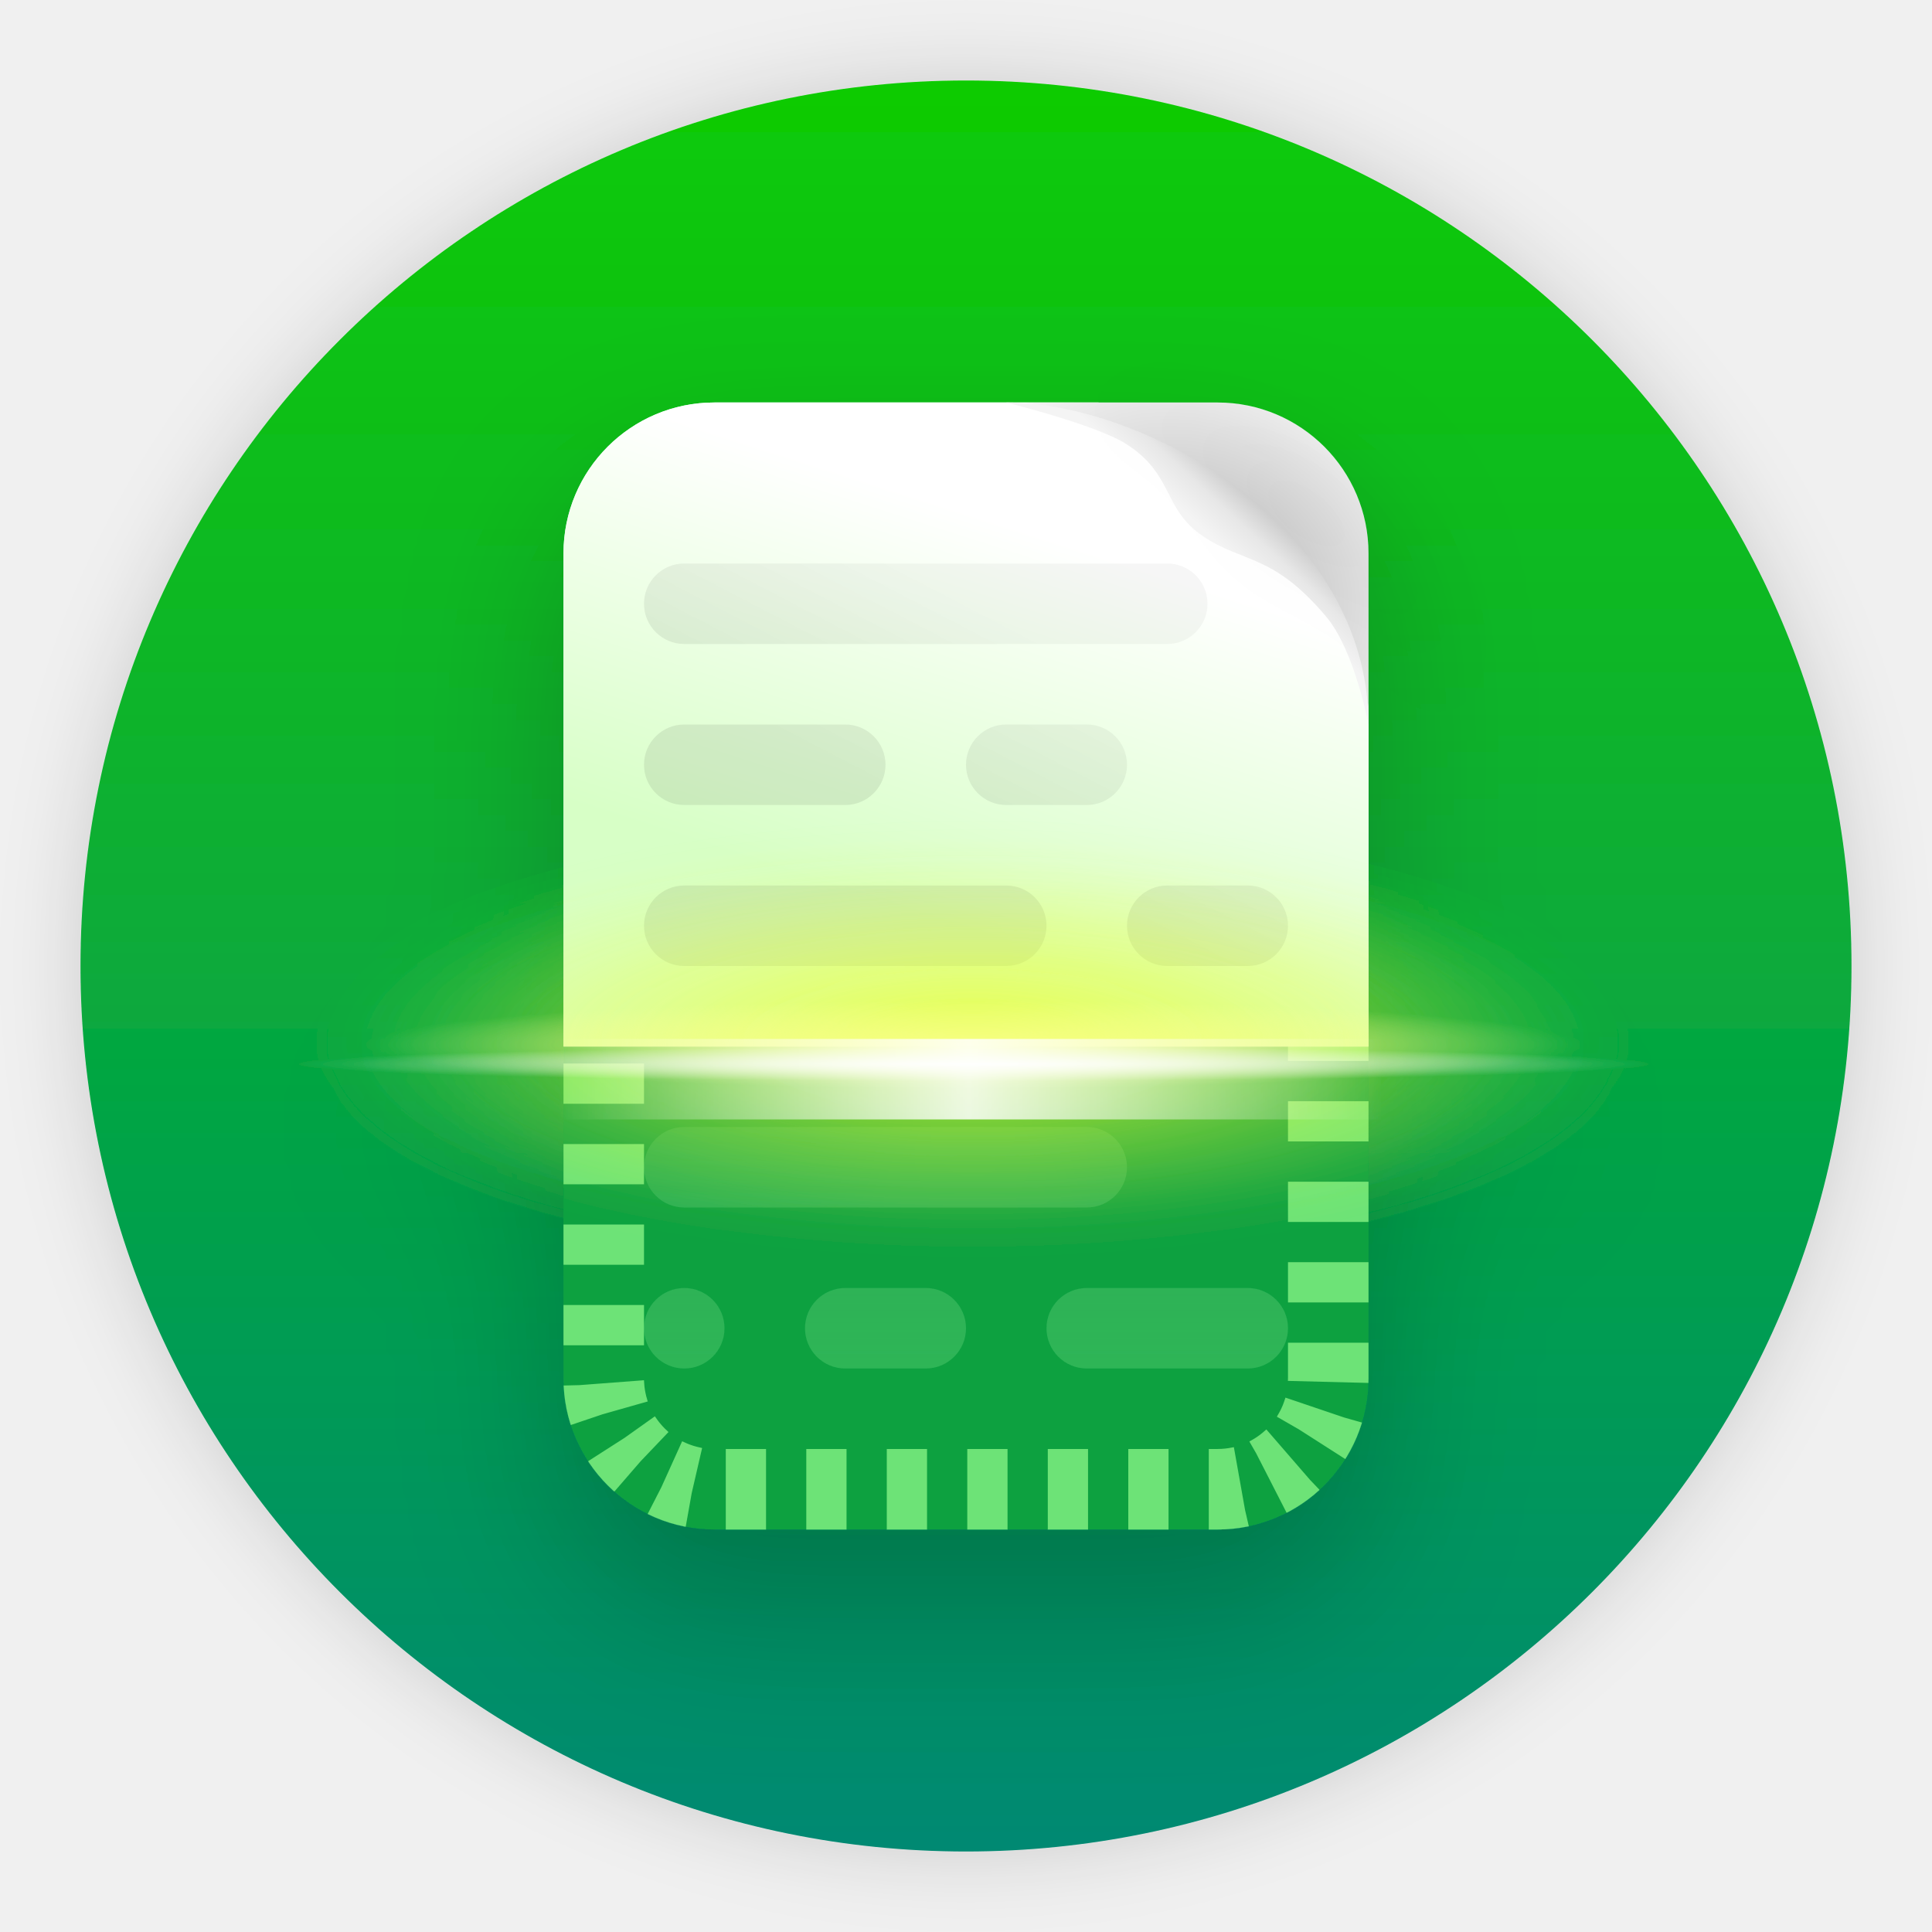
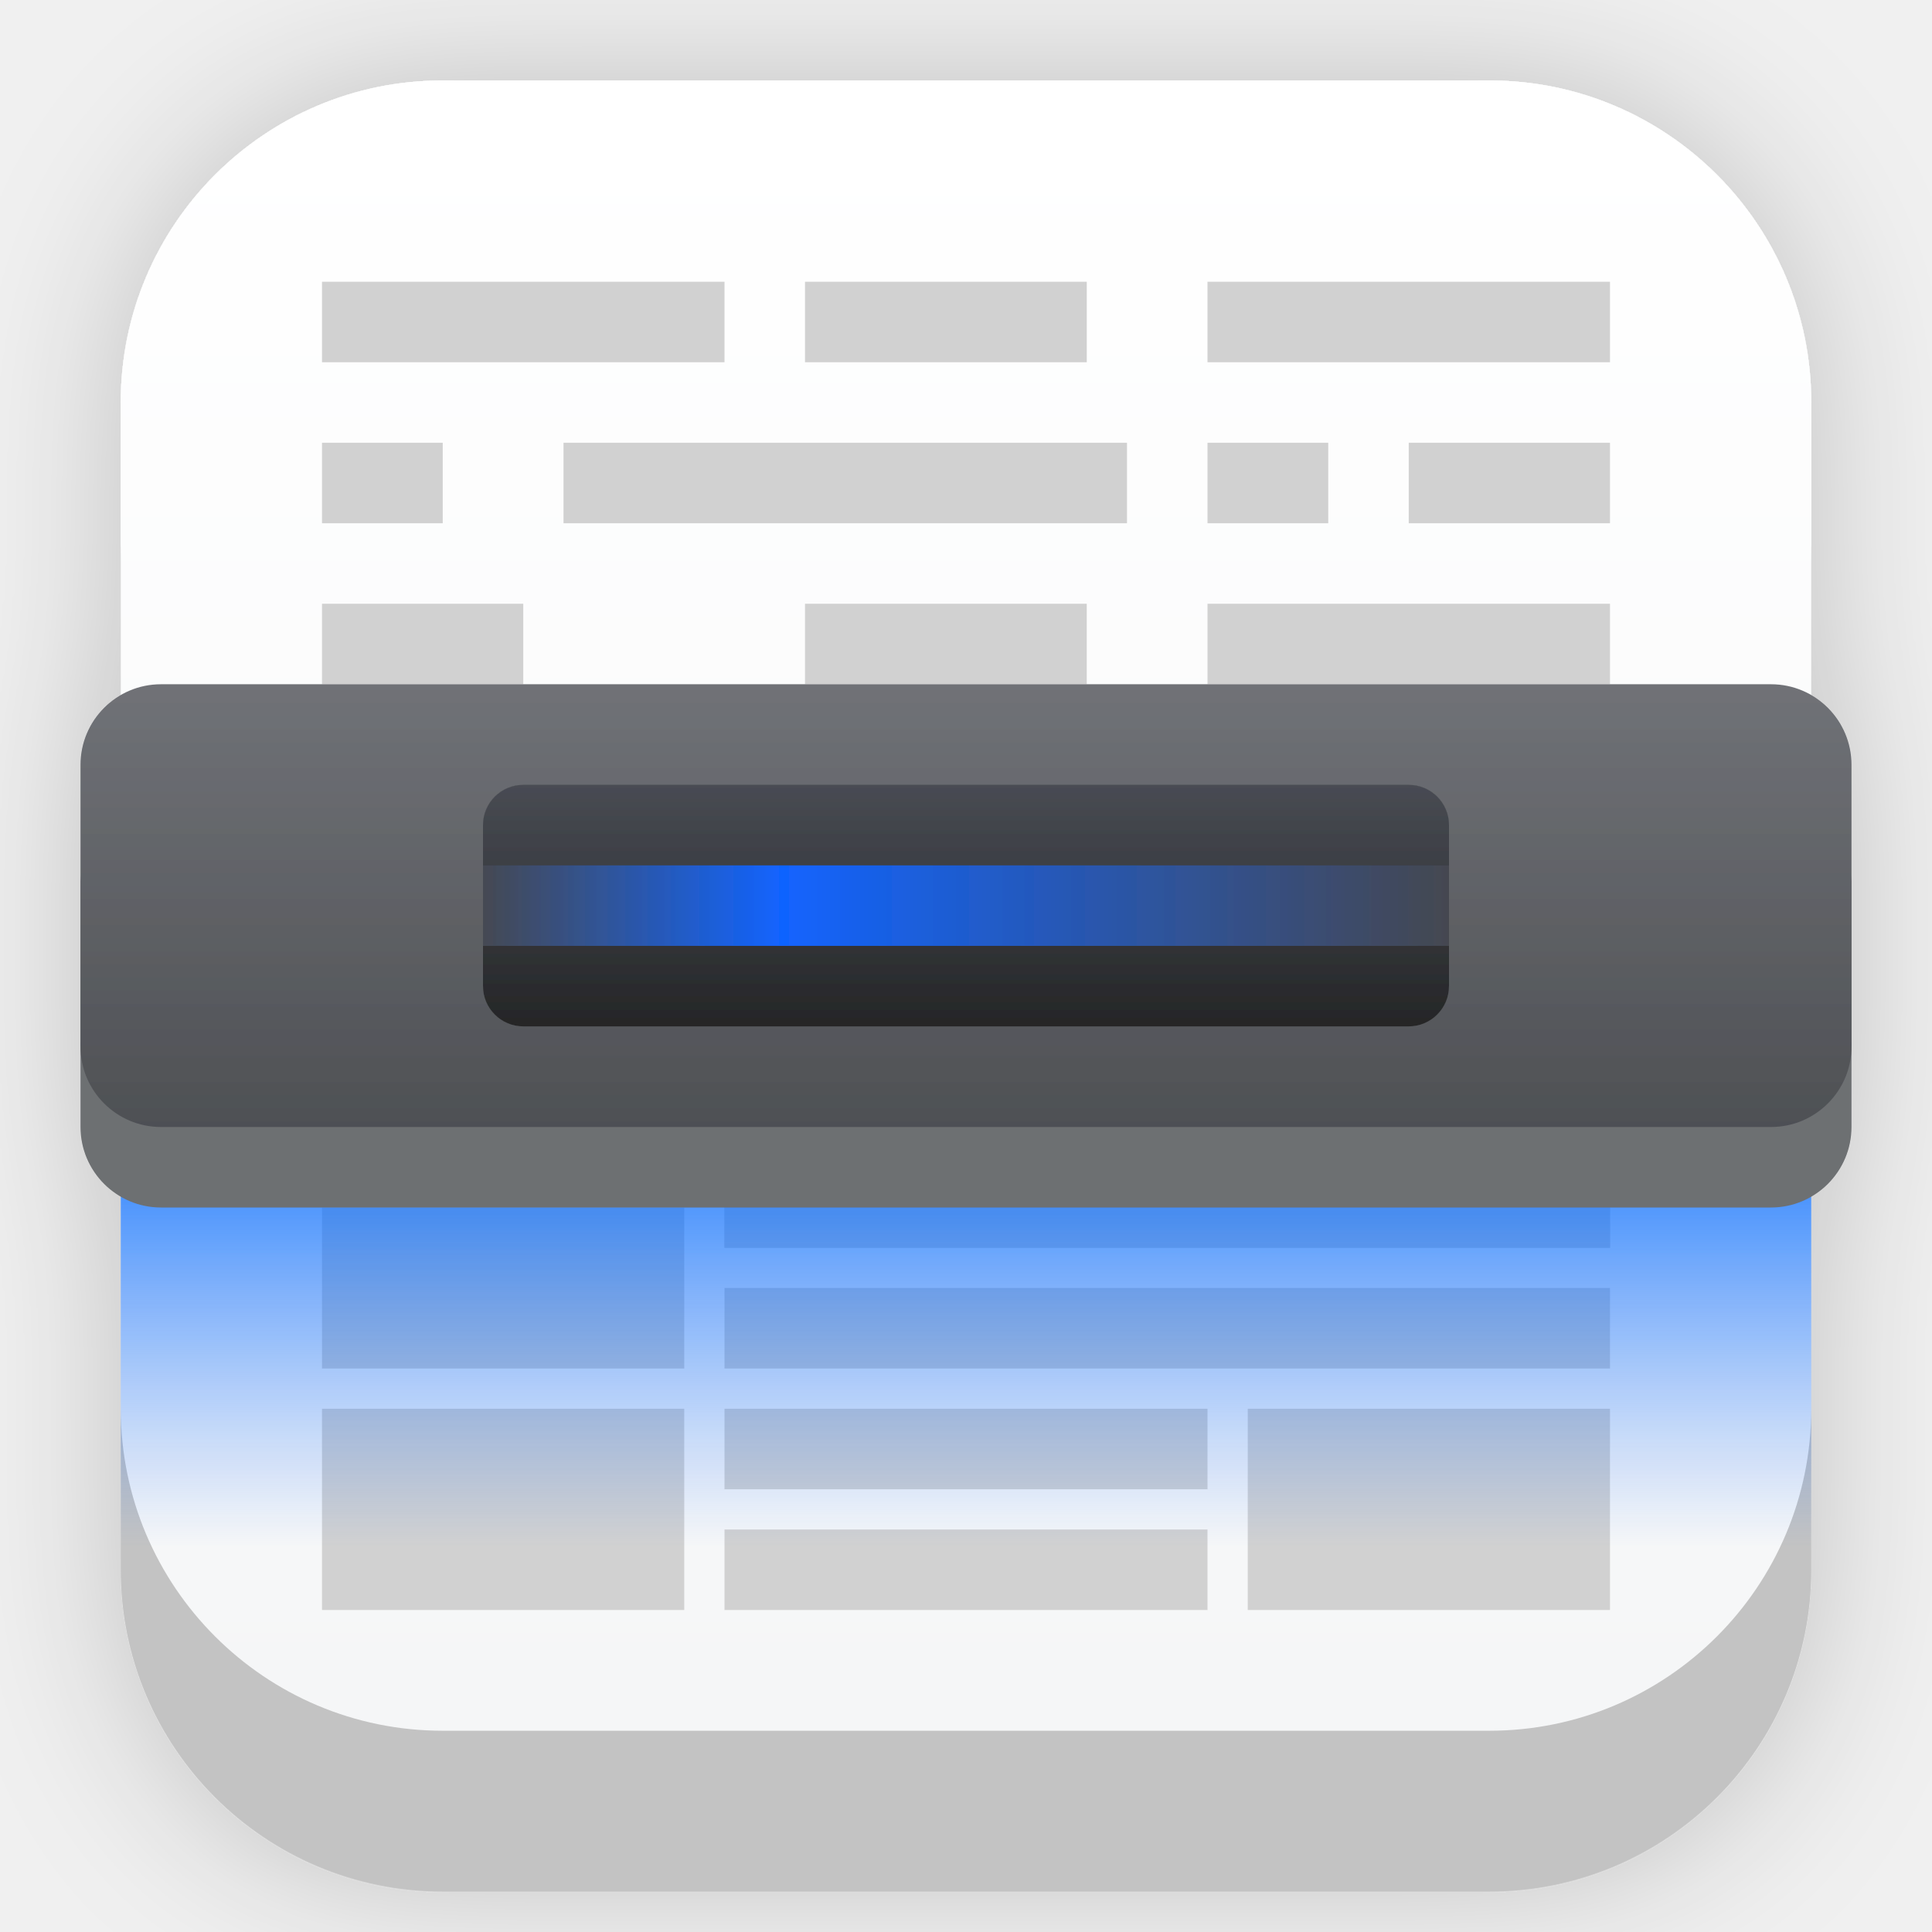
- <svg xmlns="http://www.w3.org/2000/svg" xmlns:xlink="http://www.w3.org/1999/xlink" width="24" height="24" viewBox="0 0 24 24">
+ <svg xmlns="http://www.w3.org/2000/svg" xmlns:xlink="http://www.w3.org/1999/xlink" width="24px" height="24px" viewBox="0 0 24 24" version="1.1">
  <defs>
-     <filter id="24px-b" width="159.1%" height="136.4%" x="-29.5%" y="-20.5%" filterUnits="objectBoundingBox">
-       <feOffset in="SourceAlpha" result="shadowOffsetOuter1" />
-       <feGaussianBlur in="shadowOffsetOuter1" result="shadowBlurOuter1" stdDeviation=".5" />
-       <feColorMatrix in="shadowBlurOuter1" result="shadowMatrixOuter1" values="0 0 0 0 0   0 0 0 0 0   0 0 0 0 0  0 0 0 0.15 0" />
+     <filter x="-18.2%" y="-19.0%" width="136.4%" height="145.2%" filterUnits="objectBoundingBox" id="filter-1">
+       <feOffset dx="0" dy="0" in="SourceAlpha" result="shadowOffsetOuter1" />
+       <feGaussianBlur stdDeviation="1" in="shadowOffsetOuter1" result="shadowBlurOuter1" />
+       <feColorMatrix values="0 0 0 0 0   0 0 0 0 0   0 0 0 0 0  0 0 0 0.2 0" type="matrix" in="shadowBlurOuter1" result="shadowMatrixOuter1" />
      <feMerge>
        <feMergeNode in="shadowMatrixOuter1" />
        <feMergeNode in="SourceGraphic" />
      </feMerge>
    </filter>
-     <linearGradient id="24px-c" x1="50%" x2="50%" y1="0%" y2="100%">
-       <stop offset="0%" stop-color="#0ECB04" />
-       <stop offset="100%" stop-color="#008972" />
+     <linearGradient x1="50%" y1="100%" x2="50%" y2="1.599%" id="linearGradient-2">
+       <stop stop-color="#D1D1D1" offset="0%" />
+       <stop stop-color="#FEFFFF" offset="100%" />
    </linearGradient>
-     <filter id="24px-d" width="173.7%" height="200%" x="-39.5%" y="-53.6%" filterUnits="objectBoundingBox">
-       <feOffset dy="1" in="SourceAlpha" result="shadowOffsetOuter1" />
-       <feGaussianBlur in="shadowOffsetOuter1" result="shadowBlurOuter1" stdDeviation="1" />
-       <feColorMatrix in="shadowBlurOuter1" result="shadowMatrixOuter1" values="0 0 0 0 0   0 0 0 0 0   0 0 0 0 0  0 0 0 0.21 0" />
+     <linearGradient x1="50%" y1="100%" x2="50%" y2="1.599%" id="linearGradient-3">
+       <stop stop-color="#F5F6F7" offset="0%" />
+       <stop stop-color="#FFFFFF" offset="100%" />
+     </linearGradient>
+     <path d="M4.5,0 L17.5,0 C19.709,3.82769592e-17 21.5,1.791 21.5,4 L21.5,16.5 C21.5,18.709 19.709,20.5 17.5,20.5 L4.5,20.5 C2.291,20.5 0.5,18.709 0.5,16.5 L0.5,4 C0.5,1.791 2.291,8.49901461e-16 4.5,0 Z" id="path-4" />
+     <filter x="-4.8%" y="-4.9%" width="109.5%" height="119.5%" filterUnits="objectBoundingBox" id="filter-5">
+       <feOffset dx="0" dy="2" in="SourceAlpha" result="shadowOffsetOuter1" />
+       <feColorMatrix values="0 0 0 0 0.763   0 0 0 0 0.763   0 0 0 0 0.763  0 0 0 1 0" type="matrix" in="shadowOffsetOuter1" />
+     </filter>
+     <linearGradient x1="50%" y1="0.307%" x2="50%" y2="74.692%" id="linearGradient-6">
+       <stop stop-color="#006AFF" stop-opacity="0.85" offset="0%" />
+       <stop stop-color="#307BF9" stop-opacity="0" offset="100%" />
+     </linearGradient>
+     <linearGradient x1="50%" y1="0%" x2="50%" y2="100%" id="linearGradient-7">
+       <stop stop-color="#707277" offset="0%" />
+       <stop stop-color="#4E5054" offset="100%" />
+     </linearGradient>
+     <linearGradient x1="50%" y1="0%" x2="50%" y2="100%" id="linearGradient-8">
+       <stop stop-color="#484B53" offset="0%" />
+       <stop stop-color="#252627" offset="100%" />
+     </linearGradient>
+     <path d="M5.5,8.75 L16.5,8.75 C16.776,8.75 17,8.974 17,9.25 L17,11.25 C17,11.526 16.776,11.75 16.5,11.75 L5.5,11.75 C5.224,11.75 5,11.526 5,11.25 L5,9.25 C5,8.974 5.224,8.75 5.5,8.75 Z" id="path-9" />
+     <filter x="0.0%" y="0.0%" width="100.0%" height="100.0%" filterUnits="objectBoundingBox" id="filter-11">
+       <feOffset dx="0" dy="0" in="SourceAlpha" result="shadowOffsetOuter1" />
+       <feColorMatrix values="0 0 0 0 0.222   0 0 0 0 0.222   0 0 0 0 0.222  0 0 0 1 0" type="matrix" in="shadowOffsetOuter1" result="shadowMatrixOuter1" />
+       <feOffset dx="0" dy="0" in="SourceAlpha" result="shadowOffsetOuter2" />
+       <feColorMatrix values="0 0 0 0 0.463   0 0 0 0 0.473   0 0 0 0 0.492  0 0 0 1 0" type="matrix" in="shadowOffsetOuter2" result="shadowMatrixOuter2" />
      <feMerge>
        <feMergeNode in="shadowMatrixOuter1" />
-         <feMergeNode in="SourceGraphic" />
+         <feMergeNode in="shadowMatrixOuter2" />
      </feMerge>
    </filter>
-     <path id="24px-a" d="M5.875,5 L12.125,5 C13.161,5 14,5.839 14,6.875 L14,12.125 C14,13.161 13.161,14 12.125,14 L5.875,14 C4.839,14 4,13.161 4,12.125 L4,6.875 C4,5.839 4.839,5 5.875,5 Z" />
-     <mask id="24px-e" width="10" height="9" x="0" y="0" fill="#fff" maskContentUnits="userSpaceOnUse" maskUnits="objectBoundingBox">
-       <use xlink:href="#24px-a" />
-     </mask>
-     <linearGradient id="24px-f" x1="50%" x2="50%" y1="0%" y2="100%">
-       <stop offset="0%" stop-color="#C3FFBF" stop-opacity=".305" />
-       <stop offset="100%" stop-color="#83E991" stop-opacity=".779" />
-     </linearGradient>
-     <linearGradient id="24px-g" x1="84.48%" x2="44.518%" y1="29.502%" y2="79.436%">
-       <stop offset="0%" stop-color="#FFF" />
-       <stop offset="100%" stop-color="#D6DDF6" />
-     </linearGradient>
-     <linearGradient id="24px-h" x1="72.583%" x2="50%" y1="25.779%" y2="82%">
-       <stop offset="0%" stop-color="#FFF" />
-       <stop offset="100%" stop-color="#D7FFC6" />
-     </linearGradient>
-     <radialGradient id="24px-i" cx="52.324%" cy="53.481%" r="62.604%" fx="52.324%" fy="53.481%" gradientTransform="matrix(-.47236 .86328 -1.02178 -.63833 1.317 .425)">
-       <stop offset="0%" />
-       <stop offset="100%" stop-opacity=".148" />
-     </radialGradient>
-     <linearGradient id="24px-l" x1="69.952%" x2="57.051%" y1="71.097%" y2="57.701%">
-       <stop offset="0%" stop-color="#C6C6C6" />
-       <stop offset="53.052%" stop-color="#E7E7E7" />
-       <stop offset="100%" stop-color="#F4F4F4" />
-     </linearGradient>
-     <path id="24px-k" d="M13.75,-0.25 C13.75,-0.25 13.476,0.856 13.238,1.234 C12.861,1.833 12.433,1.689 12.091,2.191 C11.75,2.694 11.878,3.06 11.091,3.723 C10.67,4.079 9.75,4.25 9.75,4.25 C12.199,4.25 13.75,1.482 13.75,-0.25 Z" />
-     <filter id="24px-j" width="200%" height="188.9%" x="-50%" y="-22.2%" filterUnits="objectBoundingBox">
-       <feOffset dy="1" in="SourceAlpha" result="shadowOffsetOuter1" />
-       <feGaussianBlur in="shadowOffsetOuter1" result="shadowBlurOuter1" stdDeviation=".5" />
-       <feColorMatrix in="shadowBlurOuter1" values="0 0 0 0 0   0 0 0 0 0   0 0 0 0 0  0 0 0 0.05 0" />
-     </filter>
-     <linearGradient id="24px-m" x1="80.472%" x2="50%" y1="32.814%" y2="69.531%">
-       <stop offset="0%" stop-opacity=".035" />
-       <stop offset="100%" stop-opacity=".08" />
-     </linearGradient>
-     <radialGradient id="24px-n" cx="50%" cy="50%" r="94.578%" fx="50%" fy="50%" gradientTransform="matrix(.45876 0 0 .30467 .27 .348)">
-       <stop offset="0%" stop-color="#EBFF26" />
-       <stop offset="100%" stop-color="#F2FF3D" stop-opacity="0" />
-     </radialGradient>
-     <filter id="24px-o" width="107.7%" height="116.9%" x="-3.9%" y="-8.4%" filterUnits="objectBoundingBox">
-       <feGaussianBlur in="SourceGraphic" stdDeviation=".234" />
-     </filter>
-     <radialGradient id="24px-p" cx="50%" cy="50%" r="520.71%" fx="50%" fy="50%" gradientTransform="matrix(.09451 0 0 .07199 .453 .464)">
-       <stop offset="0%" stop-color="#F7FF81" stop-opacity=".995" />
-       <stop offset="100%" stop-color="#F8FF98" stop-opacity="0" />
-     </radialGradient>
-     <radialGradient id="24px-q" cx="50%" cy="50%" r="1628.518%" fx="50%" fy="50%" gradientTransform="matrix(.03022 0 0 .01306 .485 .493)">
-       <stop offset="0%" stop-color="#FFF" stop-opacity=".995" />
-       <stop offset="100%" stop-color="#FFF" stop-opacity="0" />
-     </radialGradient>
-     <linearGradient id="24px-r" x1="0%" x2="99.213%" y1="50%" y2="50%">
-       <stop offset="0%" stop-color="#FFF" stop-opacity="0" />
-       <stop offset="49.798%" stop-color="#FFF" stop-opacity=".892" />
-       <stop offset="100%" stop-color="#FFF" stop-opacity="0" />
+     <linearGradient x1="100%" y1="50%" x2="0%" y2="50%" id="linearGradient-12">
+       <stop stop-color="#45474F" offset="0%" />
+       <stop stop-color="#1164FF" offset="68.871%" />
+       <stop stop-color="#464950" offset="100%" />
    </linearGradient>
  </defs>
-   <g fill="none" fill-rule="evenodd" filter="url(#24px-b)" transform="translate(1 1)">
-     <circle cx="11" cy="11" r="11" fill="url(#24px-c)" />
-     <g filter="url(#24px-d)" transform="translate(2 4)">
-       <use fill="#0EA141" stroke="#96FF8F" stroke-dasharray=".5 .5" stroke-opacity=".703" stroke-width="2" mask="url(#24px-e)" xlink:href="#24px-a" />
-       <path fill="url(#24px-f)" d="M5.5,11 C5.776,11 6,11.224 6,11.5 C6,11.776 5.776,12 5.5,12 C5.224,12 5,11.776 5,11.5 C5,11.224 5.224,11 5.5,11 Z M8.5,11 C8.776,11 9,11.224 9,11.5 C9,11.776 8.776,12 8.5,12 L7.5,12 C7.224,12 7,11.776 7,11.5 C7,11.224 7.224,11 7.5,11 L8.5,11 Z M12.5,11 C12.776,11 13,11.224 13,11.5 C13,11.776 12.776,12 12.5,12 L10.5,12 C10.224,12 10,11.776 10,11.5 C10,11.224 10.224,11 10.5,11 L12.5,11 Z M10.5,9 C10.776,9 11,9.224 11,9.5 C11,9.776 10.776,10 10.5,10 L5.5,10 C5.224,10 5,9.776 5,9.5 C5,9.224 5.224,9 5.5,9 L10.5,9 Z" opacity=".359" />
-       <path fill="url(#24px-g)" d="M5.875,0 L10.645,0 L10.645,0 C11.238,0.228 11.904,0.681 12.64,1.356 C13.342,2 13.795,2.805 14,3.77 L14,8 L4,8 L4,1.875 C4,0.839 4.839,1.90224492e-16 5.875,0 Z" />
-       <path fill="url(#24px-h)" d="M5.875,0 L12.125,0 C13.161,-1.90224492e-16 14,0.839 14,1.875 L14,8 L14,8 L4,8 L4,1.875 C4,0.839 4.839,1.90224492e-16 5.875,0 Z" />
-       <path fill="url(#24px-i)" fill-opacity=".28" d="M9.726,0 L12.125,0 C13.161,-1.90224492e-16 14,0.839 14,1.875 L14,4 L14,4 C13.852,2.943 13.356,2.033 12.51,1.268 C11.773,0.602 10.844,0.179 9.726,0 Z" />
-       <g transform="rotate(-90 11.75 2)">
-         <use fill="#000" filter="url(#24px-j)" xlink:href="#24px-k" />
-         <use fill="url(#24px-l)" xlink:href="#24px-k" />
+   <g id="apps/24/scanner" stroke="none" stroke-width="1" fill="none" fill-rule="evenodd">
+     <g id="编组-3" filter="url(#filter-1)" transform="translate(1, 1)">
+       <path d="M4.5,0 L17.5,0 C19.709,3.82769592e-17 21.5,1.791 21.5,4 L21.5,17 C21.5,19.209 19.709,21 17.5,21 L4.5,21 C2.291,21 0.5,19.209 0.5,17 L0.5,4 C0.5,1.791 2.291,1.29399067e-15 4.5,0 Z" id="矩形" fill="url(#linearGradient-2)" />
+       <g id="矩形">
+         <use fill="black" fill-opacity="1" filter="url(#filter-5)" xlink:href="#path-4" />
+         <use fill="url(#linearGradient-3)" fill-rule="evenodd" xlink:href="#path-4" />
      </g>
-       <path fill="url(#24px-m)" d="M12.5,6 C12.776,6 13,6.224 13,6.5 C13,6.776 12.776,7 12.5,7 L11.5,7 C11.224,7 11,6.776 11,6.5 C11,6.224 11.224,6 11.5,6 L12.5,6 Z M9.5,6 C9.776,6 10,6.224 10,6.5 C10,6.776 9.776,7 9.5,7 L5.5,7 C5.224,7 5,6.776 5,6.5 C5,6.224 5.224,6 5.5,6 L9.5,6 Z M7.5,4 C7.776,4 8,4.224 8,4.5 C8,4.776 7.776,5 7.5,5 L5.5,5 C5.224,5 5,4.776 5,4.5 C5,4.224 5.224,4 5.5,4 L7.5,4 Z M10.5,4 C10.776,4 11,4.224 11,4.5 C11,4.776 10.776,5 10.5,5 L9.5,5 C9.224,5 9,4.776 9,4.5 C9,4.224 9.224,4 9.5,4 L10.5,4 Z M11.5,2 C11.776,2 12,2.224 12,2.5 C12,2.776 11.776,3 11.5,3 L5.5,3 C5.224,3 5,2.776 5,2.5 C5,2.224 5.224,2 5.5,2 L11.5,2 Z" />
-       <g transform="translate(0 3.781)">
-         <polygon fill="url(#24px-n)" points="0 3.716 9.094 0 18.188 3.324 18.188 5.15 9.211 8.344 0 5.541" filter="url(#24px-o)" opacity=".799" />
-         <rect width="15.375" height="1.453" x="1.406" y="3.469" fill="url(#24px-p)" />
-         <rect width="17.063" height="1" x=".563" y="3.938" fill="url(#24px-q)" opacity=".953" />
-         <rect width="10.313" height="1" x="3.938" y="4.125" fill="url(#24px-r)" opacity=".953" />
+       <g id="编组" transform="translate(3, 2.5)" fill="#D1D1D1">
+         <rect id="矩形" x="0" y="0" width="5" height="1" />
+         <rect id="矩形备份" x="0" y="4" width="2.5" height="1" />
+         <rect id="矩形备份-2" x="11" y="0" width="5" height="1" />
+         <rect id="矩形备份-9" x="11" y="4" width="5" height="1" />
+         <rect id="矩形备份-3" x="6" y="0" width="3.5" height="1" />
+         <rect id="矩形备份-10" x="6" y="4" width="3.5" height="1" />
+         <rect id="矩形备份-4" x="0" y="2" width="1.5" height="1" />
+         <rect id="矩形备份-7" x="11" y="2" width="1.5" height="1" />
+         <rect id="矩形备份-8" x="13.5" y="2" width="2.5" height="1" />
+         <rect id="矩形备份-6" x="3" y="2" width="7" height="1" />
      </g>
+       <g id="编组-2" transform="translate(3, 13.5)" fill="#D1D1D1">
+         <rect id="矩形" x="0" y="3" width="4.5" height="2.5" />
+         <rect id="矩形备份-14" x="0" y="0.5" width="4.5" height="2" />
+         <rect id="矩形备份-13" x="11.5" y="3" width="4.5" height="2.5" />
+         <rect id="矩形备份-11" x="5" y="4.5" width="6" height="1" />
+         <rect id="矩形备份-16" x="5" y="1.5" width="11" height="1" />
+         <rect id="矩形备份-18" x="5" y="0" width="11" height="1" />
+         <rect id="矩形备份-12" x="5" y="3" width="6" height="1" />
+         <rect id="矩形备份-17" x="5" y="0" width="11" height="1" />
+       </g>
+       <rect id="矩形" fill="url(#linearGradient-6)" x="0.5" y="13" width="21" height="7" />
+       <path d="M1,9 L21,9 C21.552,9 22,9.448 22,10 L22,13 C22,13.552 21.552,14 21,14 L1,14 C0.448,14 6.76353751e-17,13.552 0,13 L0,10 C-6.76353751e-17,9.448 0.448,9 1,9 Z" id="矩形" fill="#6D6F72" />
+       <path d="M1,7.5 L21,7.5 C21.552,7.5 22,7.948 22,8.5 L22,12 C22,12.552 21.552,13 21,13 L1,13 C0.448,13 6.76353751e-17,12.552 0,12 L0,8.5 C-6.76353751e-17,7.948 0.448,7.5 1,7.5 Z" id="矩形" fill="url(#linearGradient-7)" />
+       <mask id="mask-10" fill="white">
+         <use xlink:href="#path-9" />
+       </mask>
+       <g id="蒙版">
+         <use fill="black" fill-opacity="1" filter="url(#filter-11)" xlink:href="#path-9" />
+         <use fill="url(#linearGradient-8)" fill-rule="evenodd" xlink:href="#path-9" />
+       </g>
+       <rect id="矩形" fill="url(#linearGradient-12)" mask="url(#mask-10)" x="5" y="9.75" width="12" height="1" />
    </g>
  </g>
</svg>
